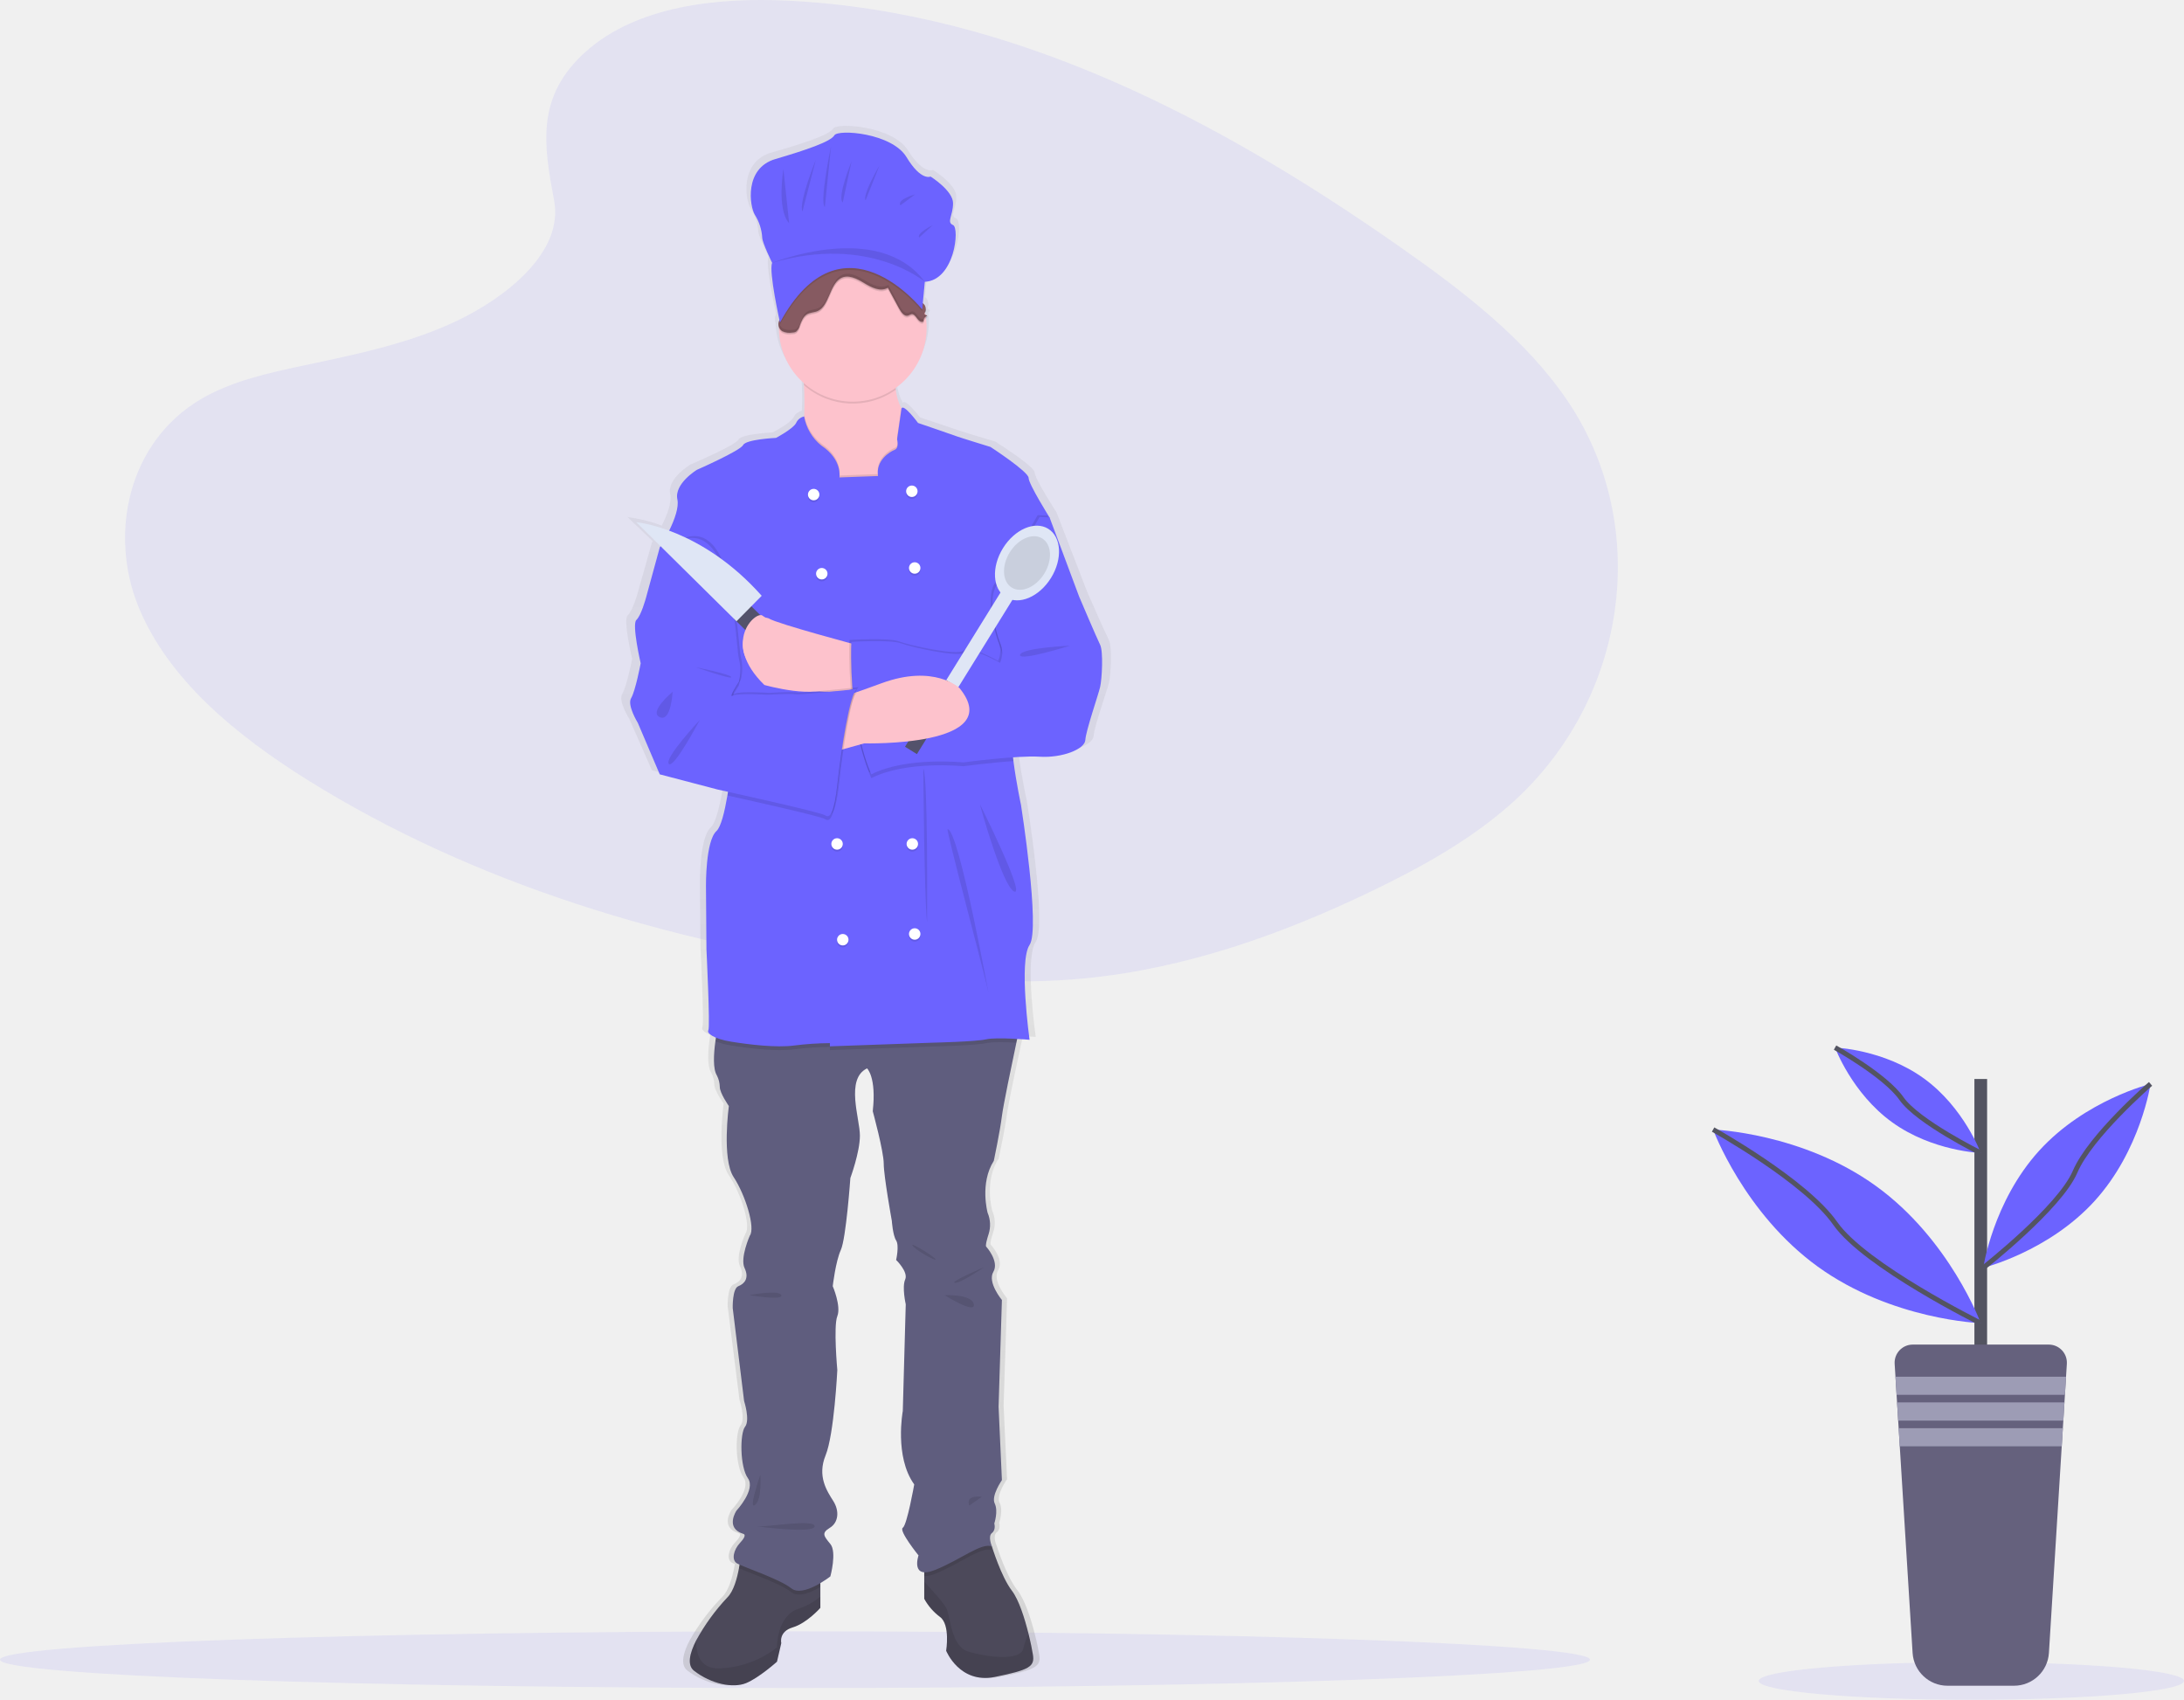
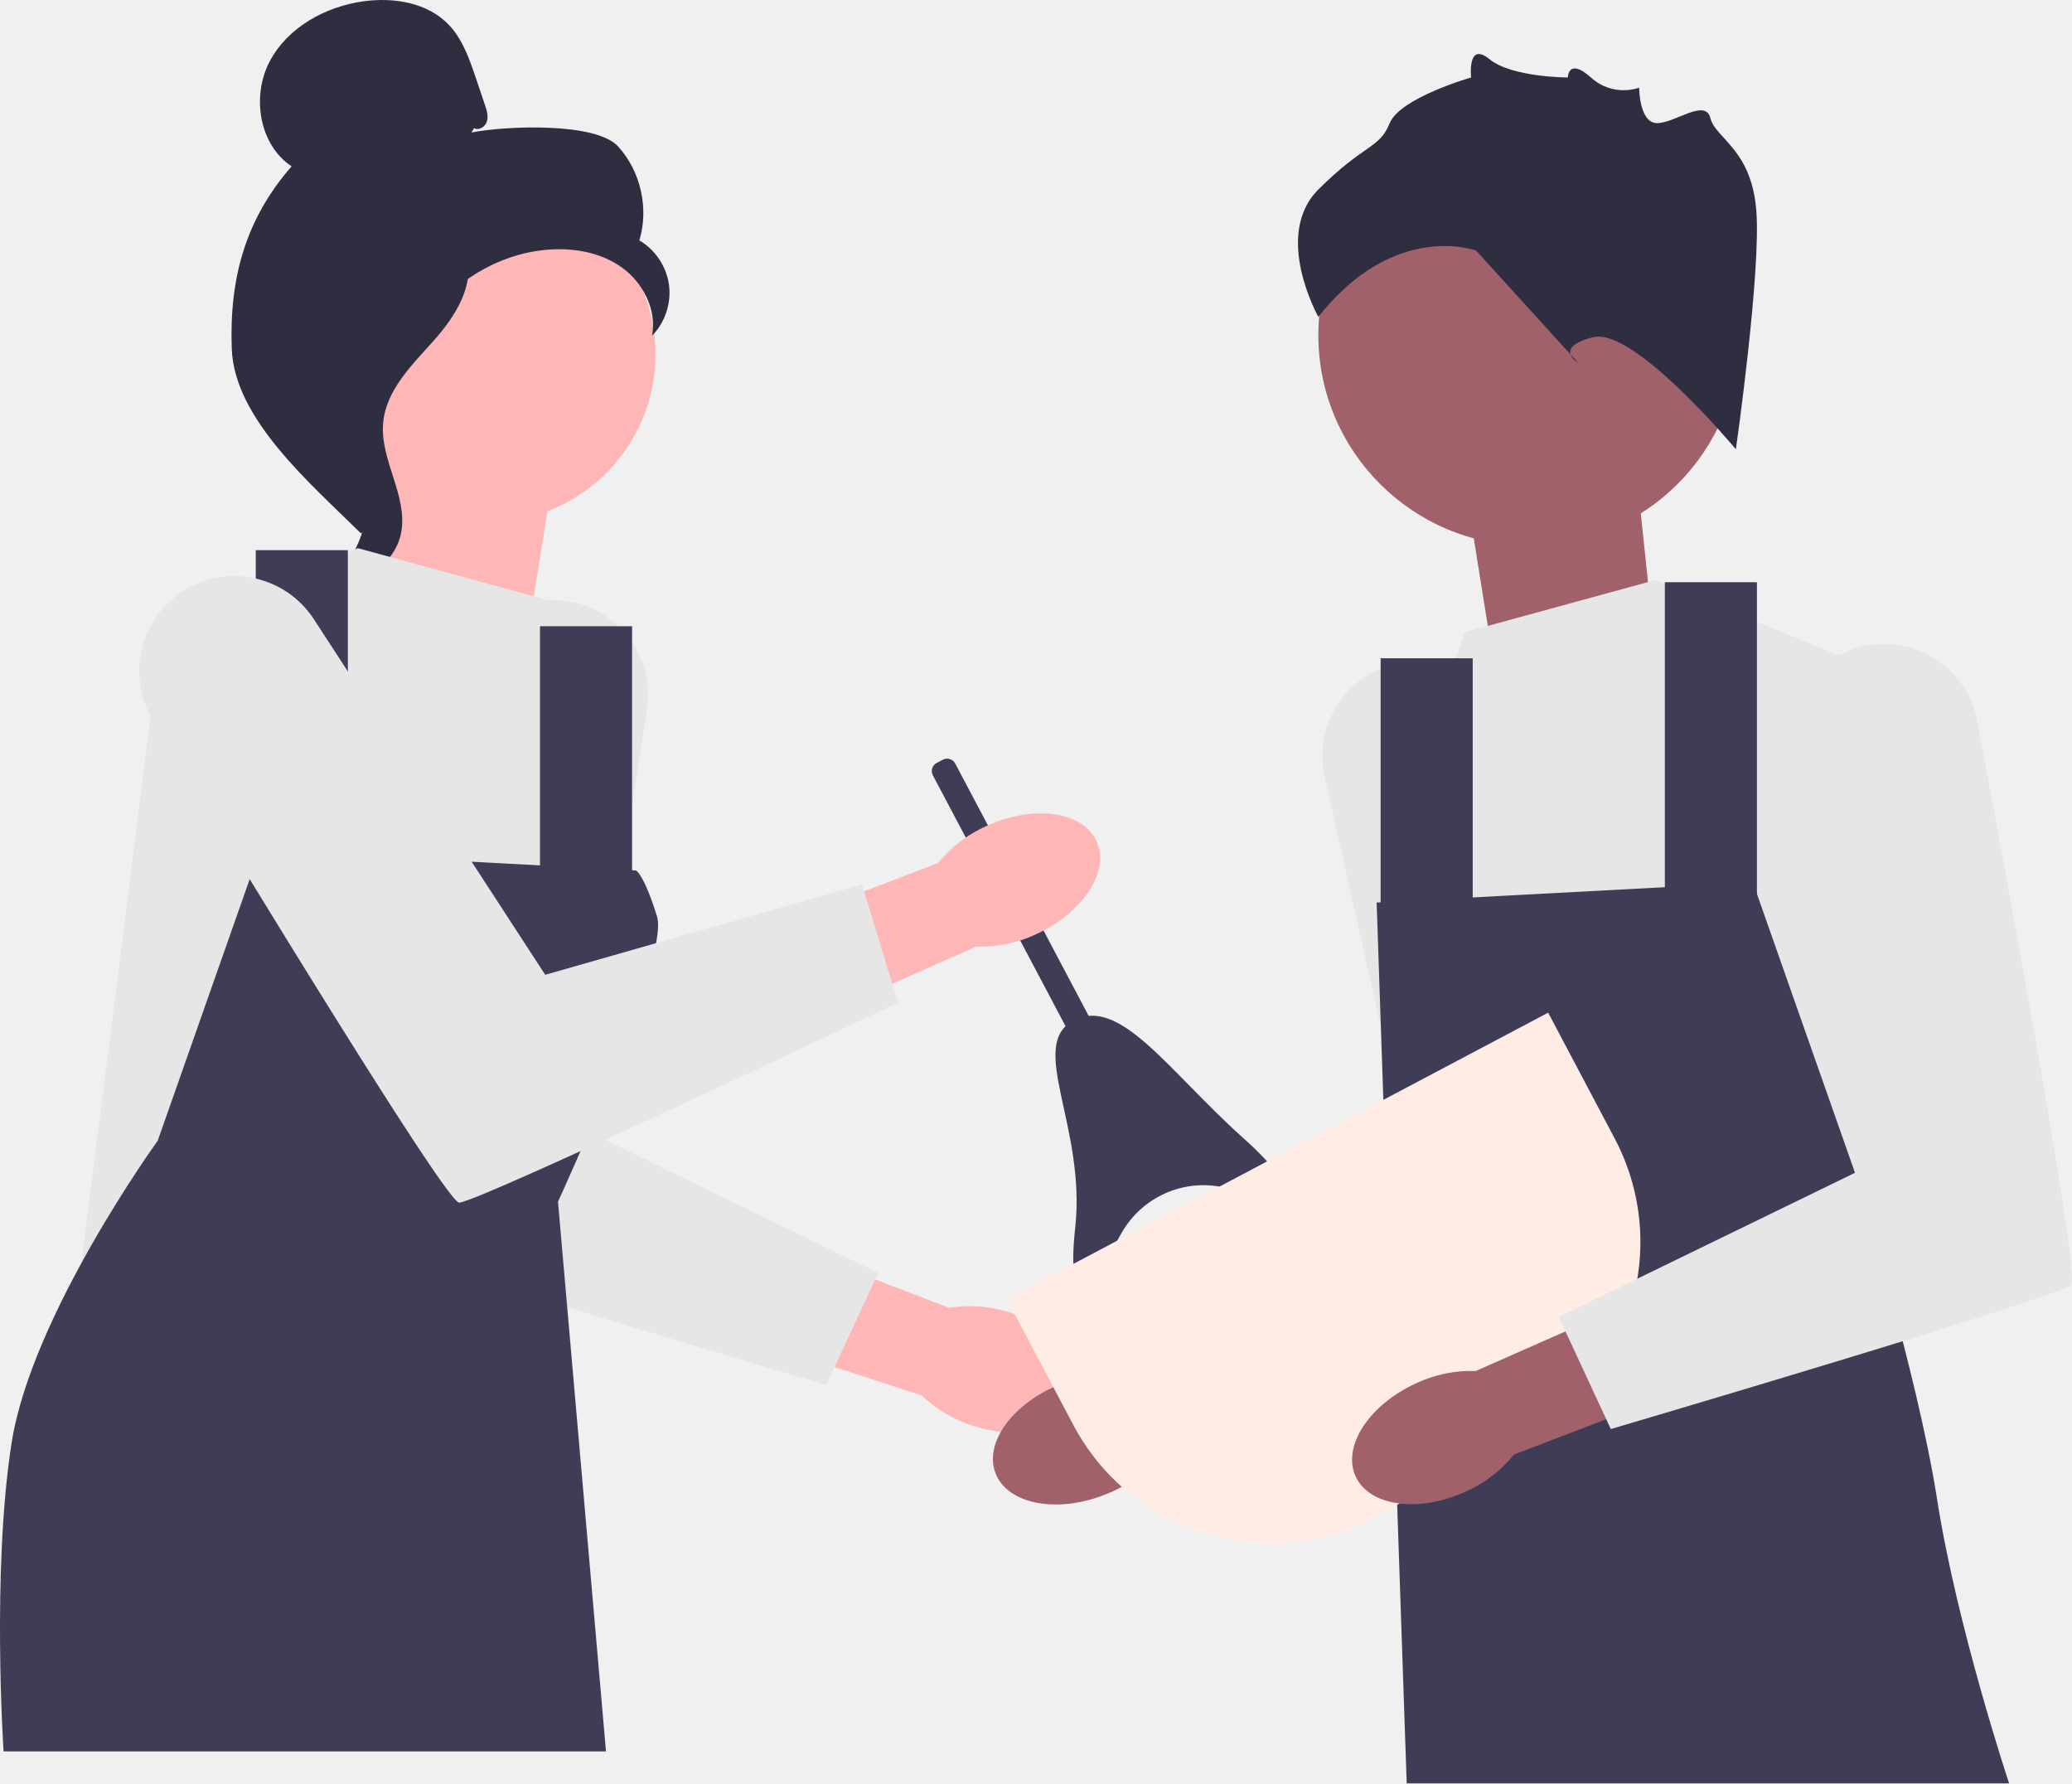
- <svg xmlns="http://www.w3.org/2000/svg" data-name="Layer 1" width="890.069" height="692.728" viewBox="0 0 890.069 692.728">
-   <defs>
-     <linearGradient id="ef5d85de-35d2-4357-9719-f86a6844cb01-400" x1="507.947" y1="790.481" x2="507.947" y2="154.92" gradientUnits="userSpaceOnUse">
-       <stop offset="0" stop-color="gray" stop-opacity="0.25" />
-       <stop offset="0.535" stop-color="gray" stop-opacity="0.12" />
-       <stop offset="1" stop-color="gray" stop-opacity="0.1" />
-     </linearGradient>
-   </defs>
-   <ellipse cx="324" cy="676.395" rx="324" ry="11.547" fill="#6c63ff" opacity="0.1" />
-   <path d="M393.787,124.6c20.641-18.394,53.041-22.143,82.533-20.678,92.634,4.602,176.254,49.324,248.584,99.91,26.185,18.313,51.965,38.048,68.962,63.266,34.6,51.336,24.337,122.453-23.776,164.745-16.369,14.389-36.213,25.419-56.585,35.198-36.222,17.386-75.305,31.343-116.416,35.316-29.317,2.833-58.995.53-88.14-3.423C427.52,487.89,347.591,463.47,280.598,421.69c-29.383-18.324-57.077-41.106-69.188-70.75s-4.36-67.21,25.643-84.756c12.409-7.257,27.245-10.535,41.77-13.612,21.38-4.53,43.104-8.996,62.398-18.205,19.928-9.512,43.526-27.907,39.58-48.962C376.567,162.813,373.17,142.973,393.787,124.6Z" transform="translate(-154.9654 -103.6359)" fill="#6c63ff" opacity="0.1" />
-   <ellipse cx="803.416" cy="685.062" rx="86.653" ry="7.667" fill="#6c63ff" opacity="0.1" />
-   <path d="M606.904,364.53c-1.411-2.731-8.869-19.702-8.869-19.702l-12.497-32.382s-8.869-13.655-8.869-16.191-16.125-12.68-16.125-12.68-13.102-3.901-14.11-4.292-16.528-5.524-16.528-5.524-6.112-8.037-6.982-5.938l-.001.005c-.032-.053-.064-.099-.096-.154a20.75,20.75,0,0,1-2.33-7.514c-.033-.234-.062-.48-.091-.724a29.911,29.911,0,0,0,13.128-24.628,29.511,29.511,0,0,0-.258-3.828,2.684,2.684,0,0,1,.347-.183c.251-.109.187-.198.003-.29.063-.033.126-.068.19-.095.334-.145.111-.255-.212-.385l.019-.01c.455-.198-.12-.328-.582-.537-.025-.135-.048-.27-.075-.405a2.723,2.723,0,0,0,.185-.804c.041.02.078.042.122.061a3.414,3.414,0,0,0-.008-1.526,2.684,2.684,0,0,1-.105.3,2.547,2.547,0,0,0-1.173-2.309c-.023-.02-.049-.042-.072-.062l.855-8.751c12.605-.596,14.816-22.04,11.941-23.231s0-3.773,0-8.935-9.509-10.921-9.509-10.921-3.98,1.986-10.172-7.942-28.968-11.516-30.516-8.935-11.72,5.957-24.988,9.729-10.836,19.459-8.624,22.834a19.266,19.266,0,0,1,3.096,9.332c0,1.986,4.202,10.325,4.202,10.325-1.325,2.89,2.047,18.721,3.046,23.22-.016.138-.032.276-.046.415-.008.014-.02.025-.028.039a2.119,2.119,0,0,0-.129.226,2.589,2.589,0,0,0-.204,1.492,3.117,3.117,0,0,0,.224,1.631,29.758,29.758,0,0,0,10.552,22.202c.016.271.031.543.046.822.186,3.675.29,8.021.097,12.18-.01.213-.026.421-.037.633a4.759,4.759,0,0,0-3.373,2.66c-1.25,2.403-8.506,6.11-8.506,6.11s-12.699.585-13.908,2.926-19.552,10.144-19.552,10.144-9.675,5.657-8.264,12.094c.737,3.364-1.332,8.589-3.477,12.815a60.857,60.857,0,0,0-13.915-3.47l10.276,9.831c-.215.336-.342.526-.342.526l-5.845,20.678s-2.016,7.218-4.031,8.973,1.814,17.752,1.814,17.752-2.217,11.314-4.031,14.24,2.822,10.144,2.822,10.144l9.272,21.068,24.591,6.242s1.639.347,4.287.914q-.125.755-.255,1.505c-1.185,6.711-2.741,12.883-4.636,14.552-4.636,4.097-4.434,22.433-4.434,22.433l.202,25.945s1.613,31.992.806,33.162c-.509.739.512,1.944,3.207,3.026-.077.482-.153.97-.224,1.468-.758,5.306-1.096,11.361.645,14.037a10.665,10.665,0,0,1,1.209,4.682c0,2.536,3.83,7.803,3.83,7.803s-3.023,21.653,2.016,29.066,9.272,20.873,6.853,23.994c0,0-4.233,9.168-2.217,13.265s0,6.437-2.62,7.413-2.395,8.973-2.395,8.973l4.813,38.039s2.62,7.803.403,10.534-2.217,16.386,1.209,21.068-4.838,13.265-4.838,13.265-5.039,7.218,3.023,9.559c0,0,1.613.39-1.411,3.511s-3.628,7.023-1.613,8.388a9.225,9.225,0,0,0,1.307.649c-.075.462-.156.941-.251,1.45-.774,4.073-2.233,9.379-4.886,11.946a85.16,85.16,0,0,0-13.198,17.588c-2.765,5.244-3.975,10.152-.911,12.453,7.256,5.462,16.528,7.218,21.971,5.072s13.102-8.778,13.102-8.778l1.814-7.608s-1.209-4.682,4.838-6.437,11.691-7.998,11.691-7.998V748.658a42.853,42.853,0,0,0,4.233-2.762s2.822-9.949,0-13.265-3.83-4.487-.202-6.632,4.12-6.827,1.459-10.924c-2.669-4.097-6.902-10.144-3.273-18.727s4.959-34.918,4.959-34.918-1.693-17.947,0-22.043-1.935-12.29-1.935-12.29,1.209-10.144,3.427-14.825,4.031-29.456,4.031-29.456,4.031-10.534,4.031-17.361-6.249-23.214,3.023-27.505c0,0,4.031,3.511,2.419,17.556,0,0,4.636,16.386,4.636,21.458s3.427,23.409,3.427,23.409.403,5.852,1.814,7.998,0,7.998,0,7.998,5.241,4.877,3.83,7.998.242,10.159.242,10.159l-1.25,43.68s-3.628,18.727,4.838,30.041c0,0-3.023,16.581-4.838,17.752s6.652,11.314,6.652,11.314-2.346,6.571,2.419,6.894v10.858a23.198,23.198,0,0,0,6.652,7.413c4.434,3.121,2.62,13.85,2.62,13.85s5.644,13.655,20.56,10.729,16.931-4.292,16.125-9.168c-.29-1.779-.935-4.955-1.862-8.56-1.604-6.266-4.064-13.827-7.006-17.556-4.636-5.876-8.466-18.165-8.466-18.165s-1.814-4.097,0-5.462,1.008-3.901,1.008-3.901,1.766-5.072.177-8.193,3.048-9.559,3.048-9.559l-1.411-30.041,1.411-43.696s-6.249-7.218-3.628-11.509-3.023-10.339-3.023-10.339-.605-.195,1.008-5.072a12.156,12.156,0,0,0-.403-8.778s-3.427-12.094,2.62-21.263c0,0,2.62-12.094,3.427-18.337.556-4.338,4.039-20.545,6.112-30.026q.176-.804.337-1.539c2.985.163,5.242.353,5.242.353s-4.636-32.187,0-38.819-3.628-57.351-3.628-57.351-1.975-8.864-3.193-17.908c-.07-.515-.133-1.03-.197-1.545a97.708,97.708,0,0,1,11.251-.25c9.675.585,19.149-3.121,19.35-6.828s5.442-18.337,6.249-21.653S608.315,367.261,606.904,364.53Z" transform="translate(-154.9654 -103.6359)" fill="url(#ef5d85de-35d2-4357-9719-f86a6844cb01-400)" />
-   <path d="M489.291,740.846v18.063s-5.438,6.215-11.265,7.963-4.661,6.409-4.661,6.409l-1.748,7.575s-7.38,6.604-12.624,8.74-14.178.388-21.17-5.05c-2.952-2.292-1.787-7.178.878-12.399a84.568,84.568,0,0,1,12.718-17.511c2.556-2.556,3.962-7.839,4.708-11.894.552-3.038.73-5.392.73-5.392Z" transform="translate(-154.9654 -103.6359)" fill="#4c495a" />
-   <path d="M489.291,754.325v4.584s-5.438,6.215-11.265,7.963-4.661,6.409-4.661,6.409l-1.748,7.575s-7.38,6.604-12.624,8.74-14.178.388-21.17-5.05c-2.952-2.292-1.787-7.178.878-12.399-.124,5.485,1.499,11.646,9.416,11.428a40.104,40.104,0,0,0,23.501-8.546s-.194-12.819,8.74-15.732A27.213,27.213,0,0,0,489.291,754.325Z" transform="translate(-154.9654 -103.6359)" opacity="0.1" />
-   <path d="M560.376,787.071c-14.372,2.913-19.811-10.682-19.811-10.682s1.748-10.682-2.525-13.79a22.92,22.92,0,0,1-6.409-7.38V737.35l17.48-12.43,9.462,8.375.637.559s3.69,12.236,8.157,18.086c2.836,3.714,5.205,11.242,6.751,17.48.894,3.589,1.515,6.751,1.795,8.522C576.691,782.798,574.748,784.157,560.376,787.071Z" transform="translate(-154.9654 -103.6359)" fill="#4c495a" />
-   <path d="M560.376,787.071c-14.372,2.913-19.811-10.682-19.811-10.682s1.748-10.682-2.525-13.79a22.92,22.92,0,0,1-6.409-7.38v-6.922c2.774,2.929,8.002,8.6,9.128,11.001,1.554,3.302,1.748,15.343,8.934,17.48s21.17,4.079,22.335-1.36a30.3,30.3,0,0,1,2.09-5.998c.894,3.589,1.515,6.751,1.795,8.522C576.691,782.798,574.748,784.157,560.376,787.071Z" transform="translate(-154.9654 -103.6359)" opacity="0.1" />
-   <path d="M456.856,737.35l32.435,3.496v9.548c-3.659,2.167-8.903,4.467-11.848,2.105-4.351-3.48-17.286-7.901-21.318-9.758C456.677,739.704,456.856,737.35,456.856,737.35Z" transform="translate(-154.9654 -103.6359)" opacity="0.1" />
-   <path d="M559.211,735.408c-4.467-1.554-12.43,5.244-22.918,9.517a10.917,10.917,0,0,1-4.661,1.041v-8.616l17.48-12.43,9.462,8.375A11.814,11.814,0,0,0,559.211,735.408Z" transform="translate(-154.9654 -103.6359)" opacity="0.1" />
-   <path d="M570.67,521.57s-.614,2.859-1.492,7.007c-1.997,9.439-5.353,25.575-5.889,29.895-.777,6.215-3.302,18.257-3.302,18.257-5.827,9.128-2.525,21.17-2.525,21.17a12.468,12.468,0,0,1,.388,8.74c-1.554,4.856-.971,5.05-.971,5.05s5.438,6.021,2.913,10.294,3.496,11.459,3.496,11.459l-1.36,43.506,1.36,29.91s-4.467,6.409-2.937,9.517-.171,8.157-.171,8.157.777,2.525-.971,3.884,0,5.438,0,5.438c-4.467-1.554-12.43,5.244-22.918,9.517s-6.992-5.827-6.992-5.827-8.157-10.1-6.409-11.265,4.661-17.674,4.661-17.674c-8.157-11.265-4.661-29.91-4.661-29.91l1.204-43.49s-1.593-7.007-.233-10.115-3.69-7.963-3.69-7.963,1.36-5.827,0-7.963-1.748-7.963-1.748-7.963-3.302-18.257-3.302-23.307-4.467-21.364-4.467-21.364c1.554-13.984-2.331-17.48-2.331-17.48-8.934,4.273-2.913,20.587-2.913,27.385s-3.884,17.286-3.884,17.286-1.748,24.666-3.884,29.327-3.302,14.761-3.302,14.761,3.496,8.157,1.865,12.236,0,21.947,0,21.947-1.282,26.22-4.778,34.766.583,14.567,3.154,18.645c2.564,4.079,2.09,8.74-1.406,10.876s-2.525,3.302.194,6.604,0,13.207,0,13.207-11.071,8.74-15.926,4.856-20.393-8.934-22.335-10.294-1.36-5.244,1.554-8.352,1.36-3.496,1.36-3.496c-7.769-2.331-2.913-9.517-2.913-9.517s7.963-8.546,4.661-13.207-3.302-18.257-1.165-20.976-.388-10.488-.388-10.488l-4.638-37.873s-.218-7.963,2.307-8.934,4.467-3.302,2.525-7.38,2.136-13.207,2.136-13.207c2.331-3.108-1.748-16.509-6.604-23.889s-1.942-28.939-1.942-28.939-3.69-5.244-3.69-7.769a10.883,10.883,0,0,0-1.165-4.661c-1.678-2.665-1.352-8.693-.622-13.976.707-5.112,1.787-9.525,1.787-9.525Z" transform="translate(-154.9654 -103.6359)" fill="#5f5d7e" />
-   <path d="M532.602,301.517l-38.262,8.934s-18.839-15.926-14.178-24.472c1.6-2.937,2.307-7.948,2.548-13.246.186-4.141.085-8.468-.093-12.127-.272-5.291-.707-9.198-.707-9.198s39.233-22.141,37.873,0a56.554,56.554,0,0,0,.256,11.063,21.15,21.15,0,0,0,2.245,7.481c2.098,3.737,4.685,3.791,4.685,3.791Z" transform="translate(-154.9654 -103.6359)" fill="#fdc2cc" />
-   <path d="M520.04,262.471a30.092,30.092,0,0,1-37.423-1.865c-.272-5.291-.707-9.198-.707-9.198s39.233-22.141,37.873,0A56.554,56.554,0,0,0,520.04,262.471Z" transform="translate(-154.9654 -103.6359)" opacity="0.1" />
-   <circle cx="347.533" cy="133.594" r="30.104" fill="#fdc2cc" />
-   <path d="M532.602,301.517l-38.262,8.934s-18.839-15.926-14.178-24.472c1.6-2.937,2.307-7.948,2.548-13.246a19.519,19.519,0,0,0,6.969,11.692c8.74,5.827,7.38,13.013,7.38,13.013l15.732-.583c-.971-6.409,4.856-9.905,6.798-10.682s.971-4.273.971-4.273l1.725-11.949c2.098,3.737,4.685,3.791,4.685,3.791Z" transform="translate(-154.9654 -103.6359)" opacity="0.1" />
-   <path d="M570.67,521.57s-.614,2.859-1.492,7.007c-4.226-.225-9.812-.388-12.298.179-4.273.971-21.364,1.36-21.364,1.36L493.175,531.615v-1.305a124.839,124.839,0,0,0-14.567.971c-7.186.971-18.451-.388-25.637-1.554a27.605,27.605,0,0,1-6.448-1.74c.707-5.112,1.787-9.525,1.787-9.525Z" transform="translate(-154.9654 -103.6359)" opacity="0.1" />
-   <path d="M567.368,398.239c-.614,3.628-.163,9.641.614,15.577,1.173,9.004,3.076,17.83,3.076,17.83s7.963,50.498,3.496,57.101,0,38.65,0,38.65-13.401-1.165-17.674-.194-21.364,1.36-21.364,1.36l-42.34,1.499v-1.305a124.839,124.839,0,0,0-14.567.971c-7.186.971-18.451-.388-25.637-1.554s-10.1-3.496-9.323-4.661-.777-33.018-.777-33.018l-.194-25.831s-.194-18.257,4.273-22.335c1.826-1.663,3.325-7.808,4.467-14.489,1.639-9.672,2.525-20.471,2.525-20.471L424.421,328.32l-.583-1.554s8.546-13.207,7.186-19.616,7.963-12.042,7.963-12.042,17.674-7.769,18.839-10.1,13.401-2.913,13.401-2.913,6.992-3.69,8.196-6.083a4.594,4.594,0,0,1,3.255-2.649,19.56,19.56,0,0,0,7,11.84c8.74,5.827,7.38,13.013,7.38,13.013l15.732-.583c-.971-6.409,4.856-9.905,6.798-10.682s.971-4.273.971-4.273l1.818-12.578c.839-2.09,6.728,5.912,6.728,5.912s14.955,5.112,15.926,5.5,13.596,4.273,13.596,4.273,15.538,10.1,15.538,12.624,8.546,16.12,8.546,16.12-.101.544-.287,1.538C580.451,326.774,568.79,389.888,567.368,398.239Z" transform="translate(-154.9654 -103.6359)" fill="#6c63ff" />
-   <path d="M505.217,366.775s-33.6-8.934-36.902-11.071-22.724,10.294.971,27.191c0,0,28.974,6.021,36.726,0S505.217,366.775,505.217,366.775Z" transform="translate(-154.9654 -103.6359)" fill="#fdc2cc" />
-   <path d="M577.856,313.559l4.079.194,12.042,32.241s7.186,16.897,8.546,19.616.777,13.984,0,17.286-5.827,17.868-6.021,21.559-9.323,7.38-18.645,6.798-31.075,2.331-31.075,2.331-23.231-2.428-37.485,4.856c0,0-9.128-18.839-8.157-53.994,0,0,16.12-.971,20.199.583s23.889,6.021,26.414,3.69,13.984,4.273,13.984,4.273a9.843,9.843,0,0,0,0-8.157c-1.942-4.661-5.244-19.228-.971-23.889S577.856,313.559,577.856,313.559Z" transform="translate(-154.9654 -103.6359)" opacity="0.1" />
-   <path d="M567.982,413.816c-9.641.653-20.424,2.098-20.424,2.098s-23.229-2.432-37.485,4.856c0,0-9.128-18.839-8.157-53.994,0,0,16.12-.971,20.199.583s23.889,6.021,26.414,3.69,13.984,4.273,13.984,4.273a9.843,9.843,0,0,0,0-8.157c-1.942-4.661-5.244-19.228-.971-23.889s17.091-27.385,17.091-27.385l3.791.179c-1.973,10.706-13.634,73.82-15.056,82.171C566.754,401.867,567.205,407.88,567.982,413.816Z" transform="translate(-154.9654 -103.6359)" opacity="0.1" />
-   <path d="M578.633,314.336l4.079.194,12.042,32.241s7.186,16.897,8.546,19.616.777,13.984,0,17.286-5.827,17.868-6.021,21.559-9.323,7.38-18.645,6.798-31.075,2.331-31.075,2.331-23.231-2.428-37.485,4.856c0,0-9.128-18.839-8.157-53.994,0,0,16.12-.971,20.199.583s23.889,6.021,26.414,3.69,13.984,4.273,13.984,4.273a9.843,9.843,0,0,0,0-8.157c-1.942-4.661-5.244-19.228-.971-23.889S578.633,314.336,578.633,314.336Z" transform="translate(-154.9654 -103.6359)" fill="#6c63ff" />
-   <rect x="550.676" y="339.718" width="5.7" height="51.3" transform="translate(676.8311 863.7699) rotate(-148.2348)" fill="#dfe6f5" />
-   <ellipse cx="573.51" cy="333.092" rx="16.416" ry="11.514" transform="translate(-166.5723 541.7095) rotate(-58.23485)" fill="#dfe6f5" />
-   <ellipse cx="573.51" cy="333.092" rx="11.783" ry="8.265" transform="translate(-166.5723 541.7095) rotate(-58.23485)" opacity="0.1" />
-   <rect x="531.771" y="379.939" width="5.7" height="31.92" transform="translate(625.7809 910.3072) rotate(-148.2348)" fill="#53526b" />
-   <path d="M495.312,409.893l11.848-3.302s58.461,1.554,38.844-22.53c0,0-10.294-9.905-31.852-1.942s-27.579,8.934-27.579,8.934Z" transform="translate(-154.9654 -103.6359)" fill="#fdc2cc" />
-   <circle cx="331.606" cy="202.348" r="2.331" opacity="0.1" />
-   <circle cx="371.616" cy="200.989" r="2.331" opacity="0.1" />
-   <circle cx="331.606" cy="201.571" r="2.331" fill="#fff" />
-   <circle cx="334.908" cy="234.589" r="2.331" opacity="0.1" />
-   <circle cx="372.781" cy="232.258" r="2.331" opacity="0.1" />
-   <circle cx="334.908" cy="233.812" r="2.331" fill="#fff" />
-   <circle cx="371.81" cy="344.726" r="2.331" opacity="0.1" />
-   <circle cx="341.137" cy="344.726" r="2.331" opacity="0.1" />
-   <circle cx="371.81" cy="343.949" r="2.331" fill="#fff" />
-   <circle cx="343.467" cy="383.751" r="2.331" opacity="0.1" />
-   <circle cx="372.781" cy="381.42" r="2.331" opacity="0.1" />
-   <circle cx="343.467" cy="382.974" r="2.331" fill="#fff" />
-   <circle cx="341.137" cy="343.949" r="2.331" fill="#fff" />
-   <circle cx="372.781" cy="380.643" r="2.331" fill="#fff" />
-   <circle cx="371.616" cy="200.212" r="2.331" fill="#fff" />
-   <circle cx="372.781" cy="231.481" r="2.331" fill="#fff" />
-   <path d="M531.243,416.885s.388,53.217,1.554,62.734C532.797,479.618,533.22,419.393,531.243,416.885Z" transform="translate(-154.9654 -103.6359)" opacity="0.1" />
-   <path d="M541.148,441.551c-.801,0,15.926,62.345,16.703,66.812S545.809,441.551,541.148,441.551Z" transform="translate(-154.9654 -103.6359)" opacity="0.1" />
-   <path d="M554.355,431.451c0,.583,9.323,33.795,13.984,35.543S554.355,431.451,554.355,431.451Z" transform="translate(-154.9654 -103.6359)" opacity="0.1" />
-   <path d="M591.063,366.775s-19.811.883-20.393,3.743S591.063,366.775,591.063,366.775Z" transform="translate(-154.9654 -103.6359)" opacity="0.1" />
-   <path d="M556.103,620.04s-14.178,6.021-12.042,6.409S556.103,620.04,556.103,620.04Z" transform="translate(-154.9654 -103.6359)" opacity="0.1" />
-   <path d="M526.776,611.106c-.552-1.242,9.517,5.05,9.517,5.827S527.553,612.854,526.776,611.106Z" transform="translate(-154.9654 -103.6359)" opacity="0.1" />
-   <path d="M539.983,631.499s11.071-.559,11.848,3.702S539.983,631.499,539.983,631.499Z" transform="translate(-154.9654 -103.6359)" opacity="0.1" />
-   <path d="M460.352,631.475s12.042-2.355,13.013,0S460.352,631.475,460.352,631.475Z" transform="translate(-154.9654 -103.6359)" opacity="0.1" />
-   <path d="M464.819,704.721s.79,9.905-2.13,12.236S464.819,704.721,464.819,704.721Z" transform="translate(-154.9654 -103.6359)" opacity="0.1" />
-   <path d="M463.348,725.697c3.801.388,23.806-3.108,23.612,0S463.348,725.697,463.348,725.697Z" transform="translate(-154.9654 -103.6359)" opacity="0.1" />
-   <path d="M555.132,713.655s-6.823-1.049-5.159,3.554Z" transform="translate(-154.9654 -103.6359)" opacity="0.1" />
-   <path d="M428.305,325.989h-3.69l-5.632,20.587s-1.942,7.186-3.884,8.934,1.748,17.674,1.748,17.674-2.136,11.265-3.884,14.178,2.719,10.1,2.719,10.1l8.934,20.976,23.695,6.215s41.758,9.128,43.7,10.488,3.69-.583,5.05-13.207,5.05-37.096,7.963-38.262c0,0-23.307,2.525-25.249,2.136s-11.265.194-11.265.194-12.236-.777-14.178.388,2.525-5.641,2.525-5.641a18.731,18.731,0,0,0,0-9.508C455.496,365.999,454.72,306.567,428.305,325.989Z" transform="translate(-154.9654 -103.6359)" opacity="0.1" />
-   <path d="M504.246,386.003c-2.913,1.165-6.604,25.637-7.963,38.262s-3.108,14.567-5.05,13.207c-1.577-1.103-29.413-7.334-39.815-9.633,1.639-9.672,2.525-20.471,2.525-20.471L424.421,328.32h3.108c26.414-19.422,27.191,40.01,28.551,45.254a18.736,18.736,0,0,1,0,9.509s-4.467,6.806-2.525,5.64,14.178-.388,14.178-.388,9.323-.583,11.265-.194S504.246,386.003,504.246,386.003Z" transform="translate(-154.9654 -103.6359)" opacity="0.1" />
-   <path d="M427.529,326.766h-3.69l-5.632,20.587s-1.942,7.186-3.884,8.934,1.748,17.674,1.748,17.674-2.136,11.265-3.884,14.178,2.719,10.1,2.719,10.1l8.934,20.976,23.695,6.215s41.758,9.128,43.7,10.488,3.69-.583,5.05-13.207,5.05-37.096,7.963-38.262c0,0-23.307,2.525-25.249,2.136s-11.265.194-11.265.194-12.236-.777-14.178.388,2.525-5.641,2.525-5.641a18.731,18.731,0,0,0,0-9.508C454.72,366.775,453.943,307.344,427.529,326.766Z" transform="translate(-154.9654 -103.6359)" fill="#6c63ff" />
-   <path d="M440.153,397.074s-10.682,20.199-12.624,17.868S440.153,397.074,440.153,397.074Z" transform="translate(-154.9654 -103.6359)" opacity="0.1" />
-   <path d="M429.082,385.572s-9.905,8.2-5.244,10.337S429.082,385.572,429.082,385.572Z" transform="translate(-154.9654 -103.6359)" opacity="0.1" />
-   <path d="M438.405,375.515c.777.194,14.372,2.894,14.567,4.069S438.405,375.515,438.405,375.515Z" transform="translate(-154.9654 -103.6359)" opacity="0.1" />
-   <path d="M532.688,233.236a2.002,2.002,0,0,0-1.328,2.082c-.792.699-1.903-.124-2.548-1.018-.653-.886-1.391-1.981-2.377-1.857a8.534,8.534,0,0,0-1.36.567c-1.554.497-2.867-1.328-3.737-2.929q-2.272-4.207-4.545-8.406c-3.038,1.764-6.627-.085-9.641-1.911s-6.604-3.682-9.649-1.919c-4.467,2.579-4.63,11.179-9.261,13.3-1.492.684-3.224.536-4.607,1.476-1.367.932-2.105,2.727-2.719,4.444a4.707,4.707,0,0,1-1.523,2.509,3.345,3.345,0,0,1-1.569.381,6.732,6.732,0,0,1-4.04-.567,3.414,3.414,0,0,1-1.398-4.04,2.114,2.114,0,0,1,.124-.225,14.137,14.137,0,0,0,1.336-1.919c.466-1.235-.202-2.672-.054-4.009.241-2.284,2.657-3.488,3.069-5.733.171-.878-.008-1.818.155-2.704a2.458,2.458,0,0,1,.093-.342l-1.422.979c1.593-1.857,2.393-4.436,3.558-6.689a20.6,20.6,0,0,1,12.57-10.232c5.065-1.476,10.418-1.072,15.53.179a51.14,51.14,0,0,1,13.821,5.695,13.715,13.715,0,0,1,4.024,3.271,25.192,25.192,0,0,1,2.385,4.405c1.507,3.123,5.625,6.013,2.346,6.448-2.727.365-.241,2.276,1.189,3.566a3.708,3.708,0,0,1,.823.901,3.226,3.226,0,0,1-.171,3.115C531.212,232.755,533.449,232.895,532.688,233.236Z" transform="translate(-154.9654 -103.6359)" opacity="0.1" />
-   <path d="M532.688,232.46a2.002,2.002,0,0,0-1.328,2.082c-.792.699-1.903-.124-2.548-1.018-.653-.886-1.391-1.981-2.377-1.857a8.533,8.533,0,0,0-1.36.567c-1.554.497-2.867-1.328-3.737-2.929q-2.272-4.207-4.545-8.406c-3.038,1.764-6.627-.085-9.641-1.911s-6.604-3.682-9.649-1.919c-4.467,2.579-4.63,11.179-9.261,13.3-1.492.684-3.224.536-4.607,1.476-1.367.932-2.105,2.727-2.719,4.444a4.707,4.707,0,0,1-1.523,2.509,3.345,3.345,0,0,1-1.569.381,6.733,6.733,0,0,1-4.04-.567,3.414,3.414,0,0,1-1.398-4.04,2.114,2.114,0,0,1,.124-.225,14.137,14.137,0,0,0,1.336-1.919c.466-1.235-.202-2.672-.054-4.009.241-2.284,2.657-3.488,3.069-5.733.171-.878-.008-1.818.155-2.704a2.458,2.458,0,0,1,.093-.342l-1.422.979c1.593-1.857,2.393-4.436,3.558-6.689a20.6,20.6,0,0,1,12.57-10.232c5.065-1.476,10.418-1.072,15.53.179a51.14,51.14,0,0,1,13.821,5.695,13.715,13.715,0,0,1,4.024,3.271,25.192,25.192,0,0,1,2.385,4.405c1.507,3.123,5.625,6.013,2.346,6.448-2.727.365-.241,2.276,1.189,3.566a3.708,3.708,0,0,1,.823.901,3.226,3.226,0,0,1-.171,3.115C531.212,231.978,533.449,232.118,532.688,232.46Z" transform="translate(-154.9654 -103.6359)" fill="#865a61" />
-   <path d="M531.111,227.262l-.311,3.271s-32.598-41.315-57.956,5.337c0,0-.124-.567-.334-1.523a14.137,14.137,0,0,0,1.336-1.919c.466-1.235-.202-2.672-.054-4.009.241-2.284,2.657-3.488,3.069-5.733.171-.878-.008-1.818.155-2.704a2.458,2.458,0,0,1,.093-.342l-1.422.979c1.593-1.857,2.393-4.436,3.558-6.689a20.6,20.6,0,0,1,12.57-10.232c5.065-1.476,10.418-1.072,15.53.179a51.14,51.14,0,0,1,13.821,5.695,13.715,13.715,0,0,1,4.024,3.271,25.192,25.192,0,0,1,2.385,4.405c1.507,3.123,5.625,6.013,2.346,6.448C527.195,224.061,529.681,225.973,531.111,227.262Z" transform="translate(-154.9654 -103.6359)" opacity="0.1" />
-   <g opacity="0.1">
-     <path d="M531.915,232.036a1.574,1.574,0,0,0-.37,1.345c-.792.699-1.903-.124-2.548-1.018-.653-.886-1.391-1.981-2.377-1.857a8.533,8.533,0,0,0-1.36.567c-1.554.497-2.867-1.328-3.737-2.929q-2.272-4.207-4.545-8.406c-3.038,1.764-6.627-.085-9.641-1.911s-6.604-3.682-9.649-1.919c-4.467,2.579-4.63,11.179-9.261,13.3-1.492.684-3.224.536-4.607,1.476-1.367.932-2.105,2.727-2.719,4.444a4.707,4.707,0,0,1-1.523,2.509,3.345,3.345,0,0,1-1.569.381,6.733,6.733,0,0,1-4.04-.567,3.634,3.634,0,0,1-1.514-2.136,3.493,3.493,0,0,0,1.514,3.689,6.732,6.732,0,0,0,4.04.567,3.345,3.345,0,0,0,1.569-.381,4.707,4.707,0,0,0,1.523-2.509c.614-1.717,1.352-3.512,2.719-4.444,1.383-.94,3.115-.792,4.607-1.476,4.63-2.121,4.793-10.721,9.261-13.3,3.045-1.764,6.635.093,9.649,1.919s6.604,3.675,9.641,1.911q2.272,4.195,4.545,8.406c.87,1.6,2.183,3.426,3.737,2.929a8.533,8.533,0,0,1,1.36-.567c.987-.124,1.725.971,2.377,1.857.645.893,1.756,1.717,2.548,1.018a2.002,2.002,0,0,1,1.328-2.082C533.479,232.581,532.191,232.436,531.915,232.036Z" transform="translate(-154.9654 -103.6359)" />
-     <path d="M529.374,224.275a2.813,2.813,0,0,1,.734-.185c1.445-.192,1.452-.862.879-1.817a2.272,2.272,0,0,1-.879.264C528.548,222.745,528.696,223.46,529.374,224.275Z" transform="translate(-154.9654 -103.6359)" />
-     <path d="M532.351,230.782a3.51,3.51,0,0,0-.008-1.519,2.241,2.241,0,0,1-.394.855C531.706,230.427,532.005,230.626,532.351,230.782Z" transform="translate(-154.9654 -103.6359)" />
-     <path d="M474.023,228.544c-.017.089-.035.177-.045.269a8.912,8.912,0,0,0,.152,2.088A7.349,7.349,0,0,0,474.023,228.544Z" transform="translate(-154.9654 -103.6359)" />
-     <path d="M477.177,219.066a11.268,11.268,0,0,1-1.303,1.947l1.254-.863A8.688,8.688,0,0,1,477.177,219.066Z" transform="translate(-154.9654 -103.6359)" />
+ <svg xmlns="http://www.w3.org/2000/svg" width="713.526" height="614" viewBox="0 0 713.526 614">
+   <g>
+     <path id="uuid-25964adc-e6e4-4b9a-b8ec-929b0c1831fb-46" d="m347.873,451.902c16.985,5.299,28.02,18.358,24.645,29.167-3.374,10.809-19.877,15.273-36.867,9.97-6.816-2.025-13.048-5.653-18.175-10.581l-71.685-23.361,11.679-33.406,69.428,26.576c7.021-1.138,14.213-.578,20.973,1.634l-0.0 0Z" fill="#ffb6b6" />
+     <path d="m194.305,206.79h-0c-17.093-2.024-32.831,9.528-36.015,26.443-11.357,60.333-35.479,190.8-32.303,193.976,4.136,4.136,158.531,49.627,158.531,49.627l17.921-38.599-102.011-49.627,22.372-144.302c2.84-18.319-10.086-35.338-28.495-37.519v0Z" fill="#e6e6e6" />
  </g>
-   <path d="M472.843,235.093s-4.688-20.956-3.196-24.316c0,0-4.048-8.303-4.048-10.28a19.631,19.631,0,0,0-2.983-9.292c-2.131-3.361-4.475-18.979,8.31-22.735s22.586-7.117,24.078-9.687,23.438-.988,29.405,8.896,9.802,7.908,9.802,7.908,9.162,5.733,9.162,10.873-2.77,7.71,0,8.896.639,22.537-11.506,23.13l-1.065,11.269S498.199,188.437,472.843,235.093Z" transform="translate(-154.9654 -103.6359)" fill="#6c63ff" />
-   <path d="M474.239,172.554s-2.816,16.509,2.331,22.044Z" transform="translate(-154.9654 -103.6359)" opacity="0.1" />
-   <path d="M487.446,168.767s-7.186,17.674-5.438,21.073Z" transform="translate(-154.9654 -103.6359)" opacity="0.1" />
-   <path d="M493.661,163.134s-4.856,23.015-2.525,24.86Z" transform="translate(-154.9654 -103.6359)" opacity="0.1" />
-   <path d="M502.012,169.349s-6.021,14.761-3.593,16.8Z" transform="translate(-154.9654 -103.6359)" opacity="0.1" />
-   <path d="M513.374,171.097s-7.089,12.042-5.632,14.178Z" transform="translate(-154.9654 -103.6359)" opacity="0.1" />
-   <path d="M527.941,182.848s-7.575,2.039-6.021,4.467Z" transform="translate(-154.9654 -103.6359)" opacity="0.1" />
-   <path d="M535.127,195.375s-6.798,3.302-5.535,5.05Z" transform="translate(-154.9654 -103.6359)" opacity="0.1" />
-   <path d="M469.647,210.777s43.419-17.636,62.218,7.71C531.865,218.487,509.045,199.085,469.647,210.777Z" transform="translate(-154.9654 -103.6359)" opacity="0.1" />
-   <polygon points="298.991 252.052 305.041 245.932 322.146 262.84 316.096 268.961 300.365 253.411 298.991 252.052" fill="#53526b" />
-   <path d="M414.267,316.454s26.479,2.253,51.124,29.993l-10.272,10.391Z" transform="translate(-154.9654 -103.6359)" fill="#dfe6f5" />
-   <path d="M493.69,366.053s-25.45-9.278-27.951-11.496-17.212,10.689.736,28.236c0,0,21.947,6.252,27.818,0S493.69,366.053,493.69,366.053Z" transform="translate(-154.9654 -103.6359)" fill="#fdc2cc" />
-   <rect x="804.65" y="439.739" width="5.175" height="116.436" fill="#535461" />
-   <path d="M997.292,659.457l-.328,5.244-.457,7.4-.19,3.088-.457,7.409-.198,3.088-.457,7.4-5.218,84.187a14.258,14.258,0,0,1-14.231,13.377h-27.108a14.251,14.251,0,0,1-14.222-13.377l-5.227-84.187-.457-7.4-.19-3.088-.466-7.409-.19-3.088-.457-7.4-.328-5.244a7.386,7.386,0,0,1,7.374-7.84h55.441A7.38,7.38,0,0,1,997.292,659.457Z" transform="translate(-154.9654 -103.6359)" fill="#65617d" />
-   <polygon points="841.999 561.065 841.542 568.465 772.931 568.465 772.474 561.065 841.999 561.065" fill="#9d9cb5" />
-   <polygon points="841.352 571.553 840.895 578.962 773.587 578.962 773.121 571.553 841.352 571.553" fill="#9d9cb5" />
-   <polygon points="840.697 582.049 840.24 589.449 774.234 589.449 773.777 582.049 840.697 582.049" fill="#9d9cb5" />
-   <path d="M919.541,587.017c30.12,21.788,42.661,55.869,42.661,55.869s-36.294-1.244-66.414-23.032-42.661-55.869-42.661-55.869S889.421,565.229,919.541,587.017Z" transform="translate(-154.9654 -103.6359)" fill="#6c63ff" />
-   <path d="M853.127,563.985s37.671,20.911,49.756,38.222,59.319,40.679,59.319,40.679" transform="translate(-154.9654 -103.6359)" fill="none" stroke="#535461" stroke-miterlimit="10" stroke-width="2" />
-   <path d="M938.982,543.117c16.394,11.859,23.22,30.409,23.22,30.409s-19.754-.677-36.149-12.536-23.22-30.409-23.22-30.409S922.588,531.258,938.982,543.117Z" transform="translate(-154.9654 -103.6359)" fill="#6c63ff" />
-   <path d="M902.833,530.581s20.504,11.382,27.082,20.804,32.287,22.141,32.287,22.141" transform="translate(-154.9654 -103.6359)" fill="none" stroke="#535461" stroke-miterlimit="10" stroke-width="2" />
-   <path d="M986.026,572.582c-18.83,20.697-22.814,47.739-22.814,47.739s26.547-6.514,45.377-27.21,22.814-47.739,22.814-47.739S1004.856,551.886,986.026,572.582Z" transform="translate(-154.9654 -103.6359)" fill="#6c63ff" />
-   <path d="M1031.402,545.372s-24.528,21.215-30.762,35.832-37.429,39.117-37.429,39.117" transform="translate(-154.9654 -103.6359)" fill="none" stroke="#535461" stroke-miterlimit="10" stroke-width="2" />
+   <g>
+     <path id="uuid-a5d71dbf-4b88-4e86-8463-d776047f9b39-47" d="m380.312,514.658c-16.573,6.474-33.348,3.169-37.466-7.379s5.979-24.343,22.559-30.817c6.588-2.677,13.721-3.737,20.802-3.092l70.569-26.542,11.749,33.381-70.816,22.622c-4.772,5.275-10.737,9.331-17.398,11.827h-0Z" fill="#a0616a" />
+     <path d="m482.08,228.147h0c16.918-3.169,33.397,7.3,37.711,23.963,15.386,59.433,48.221,187.984,45.265,191.367-3.848,4.404-154.837,60.168-154.837,60.168l-20.474-37.307,98.445-56.37-32.019-142.472c-4.065-18.087,7.688-35.936,25.909-39.349l-0.0 0Z" fill="#e6e6e6" />
+   </g>
+   <polygon points="182.197 215.457 190.605 162.907 133.851 139.785 125.443 219.661 182.197 215.457" fill="#ffb6b6" />
+   <polygon points="513.663 223.728 505.255 171.178 562.009 148.056 570.417 227.932 513.663 223.728" fill="#a0616a" />
+   <g>
+     <circle cx="167.855" cy="121.925" r="57.875" fill="#ffb6b6" />
+     <path d="m163.236,44.116c1.675.978,3.918-.501,4.455-2.365s-.089-3.842-.709-5.679l-3.123-9.249c-2.215-6.56-4.565-13.348-9.362-18.341C147.258.946,135.753-.971,125.396.418c-13.3,1.784-26.423,8.986-32.607,20.895-6.184,11.909-3.551,28.527,7.623,35.958-15.926,18.254-21.478,38.598-20.601,62.807s27.259,46.49,44.463,63.544c3.842-2.329,7.335-13.244,5.222-17.209-2.113-3.965.914-8.559-1.702-12.211-2.617-3.652-4.806,2.163-2.16-1.468,1.669-2.292-4.846-7.564-2.365-8.935,12.001-6.634,15.993-21.593,23.531-33.049,9.092-13.817,24.653-23.175,41.12-24.727,9.071-.855,18.653.694,26.088,5.96s12.249,14.677,10.525,23.624c4.465-4.534,6.688-11.179,5.85-17.487s-4.72-12.142-10.214-15.352c3.341-11.048.479-23.757-7.276-32.307-7.755-8.55-39.211-7.093-50.532-4.843" fill="#2f2e41" />
+     <path d="m161.478,86.357c-14.994,1.619-25.821,14.607-34.963,26.602-5.269,6.914-10.789,14.548-10.656,23.24.134,8.787,6.009,16.325,8.817,24.652,4.59,13.612.117,29.807-10.809,39.134,10.795,2.049,22.466-6.046,24.329-16.875,2.169-12.606-7.387-24.773-6.255-37.514.997-11.225,9.843-19.864,17.363-28.257,7.52-8.393,14.583-19.53,11.124-30.256" fill="#2f2e41" />
+   </g>
+   <path d="m188.754,206.645l-65.523-17.921-67.548,27.571-28.949,228.836,165.423,5.514v-36.911s28.949-36.151,23.435-88.535l-5.514-52.384-21.324-66.169Z" fill="#e6e6e6" />
+   <path d="m219.038,299.696l-129.582-6.893-35.152,99.943S10.88,452.712,3.987,496.825c-6.893,44.113-2.757,106.147-2.757,106.147h207.452l-16.526-189.238s38.582-83.71,34.11-98.185c-4.472-14.475-7.229-15.853-7.229-15.853l-0-0Z" fill="#3f3d56" />
+   <rect x="88.078" y="189.413" width="31.706" height="117.175" fill="#3f3d56" />
+   <rect x="185.953" y="215.606" width="31.706" height="96.497" fill="#3f3d56" />
+   <path d="m504.35,217.673l65.523-17.921,67.548,27.571,28.949,228.836-165.423,5.514v-36.911s-16.922-37.736-.689-87.846c15.853-48.938-17.232-53.073-17.232-53.073l21.324-66.169v-0Z" fill="#e6e6e6" />
+   <path d="m474.065,310.724l129.582-6.893,35.152,99.943s21.367,68.237,28.26,112.35,24.813,97.875,24.813,97.875h-207.452l-6.22-181.966-4.136-121.31 0-0Z" fill="#3f3d56" />
+   <rect x="573.319" y="200.442" width="31.706" height="117.175" fill="#3f3d56" />
+   <rect x="475.444" y="226.634" width="31.706" height="96.497" fill="#3f3d56" />
+   <circle cx="526.48" cy="115.356" r="72.487" fill="#a0616a" />
+   <path d="m597.78,154.679s-35.07-42.084-49.098-38.577-5.26,8.767-5.26,8.767l-35.07-38.577s-28.056-10.521-54.358,22.795c0,0-15.781-28.056,0-43.837,15.781-15.781,21.042-14.028,24.549-22.795,3.507-8.767,28.056-15.781,28.056-15.781,0,0-1.408-12.62,6.31-6.31,7.718,6.31,26.993,6.31,26.993,6.31,0,0,.11-7.014,7.953,0s16.61,3.507,16.61,3.507c0,0,0,12.136,6.137,12.205s16.658-8.698,18.412-1.684,14.028,10.521,15.781,31.563-7.014,82.414-7.014,82.414Z" fill="#2f2e41" />
+   <g>
+     <path d="m328.942,262.869l56.122,106.095-7.693,4.069-56.122-106.095c-.815-1.54-.226-3.452,1.314-4.266l2.112-1.117c1.54-.815,3.452-.226,4.266,1.314v-0Z" fill="#3f3d56" />
+     <path d="m422.44,409.06c-14.278-3.681-29.215,2.837-36.38,15.724-8.972,16.137-19.221,29.376-15.789-2.176,3.778-34.735-16.599-62.789-.585-71.261,16.014-8.471,32.55,17.274,58.578,40.584,24.123,21.604,10.212,21.263-5.824,17.128l-0.0 0Z" fill="#3f3d56" />
+   </g>
+   <g>
+     <path id="uuid-cca3ea91-4b8f-4d88-9418-fea0098b5ff4-48" d="m339.796,284.332c16.185-7.39,33.118-5.029,37.82,5.272,4.702,10.301-4.608,24.64-20.801,32.03-6.428,3.041-13.49,4.498-20.596,4.25l-68.974,30.447-13.598-32.672,69.44-26.546c4.469-5.534,10.199-9.916,16.709-12.781v-0Z" fill="#ffb6b6" />
+     <path d="m61.845,204.293l-0.0 0c-14.08,9.9-18.09,29.007-9.172,43.729,31.809,52.509,100.921,165.766,105.406,166.011,5.84.32,151.178-68.848,151.178-68.848l-12.416-40.705-109.088,31.126-79.648-122.392c-10.111-15.538-31.096-19.585-46.26-8.922,0,0,0,0,0,0Z" fill="#e6e6e6" />
+   </g>
+   <path d="m346.693,447.268l186.438-98.621,22.886,43.266c19.742,37.322,5.47,83.65-31.852,103.392l-51.194,27.08c-37.322,19.742-83.65,5.47-103.392-31.852l-22.887-43.266h0v0h-0Z" fill="#ffece5" />
+   <path id="uuid-f7f7485f-a1d4-48b6-9f93-907c0610bac7-49" d="m504.649,513.56c-16.184,7.393-33.118,5.034-37.821-5.266s4.605-24.64,20.796-32.033c6.427-3.042,13.489-4.5,20.596-4.253l68.97-30.457,13.603,32.67-69.436,26.556c-4.468,5.534-10.197,9.918-16.707,12.784h0Z" fill="#a0616a" />
+   <path d="m644.922,221.954h0c17.093-2.024,32.831,9.528,36.015,26.443,11.357,60.333,35.479,190.8,32.303,193.976-4.136,4.136-158.531,49.627-158.531,49.627l-17.921-38.599,102.011-49.627-22.372-144.302c-2.84-18.319,10.086-35.338,28.495-37.519v-0Z" fill="#e6e6e6" />
</svg>
